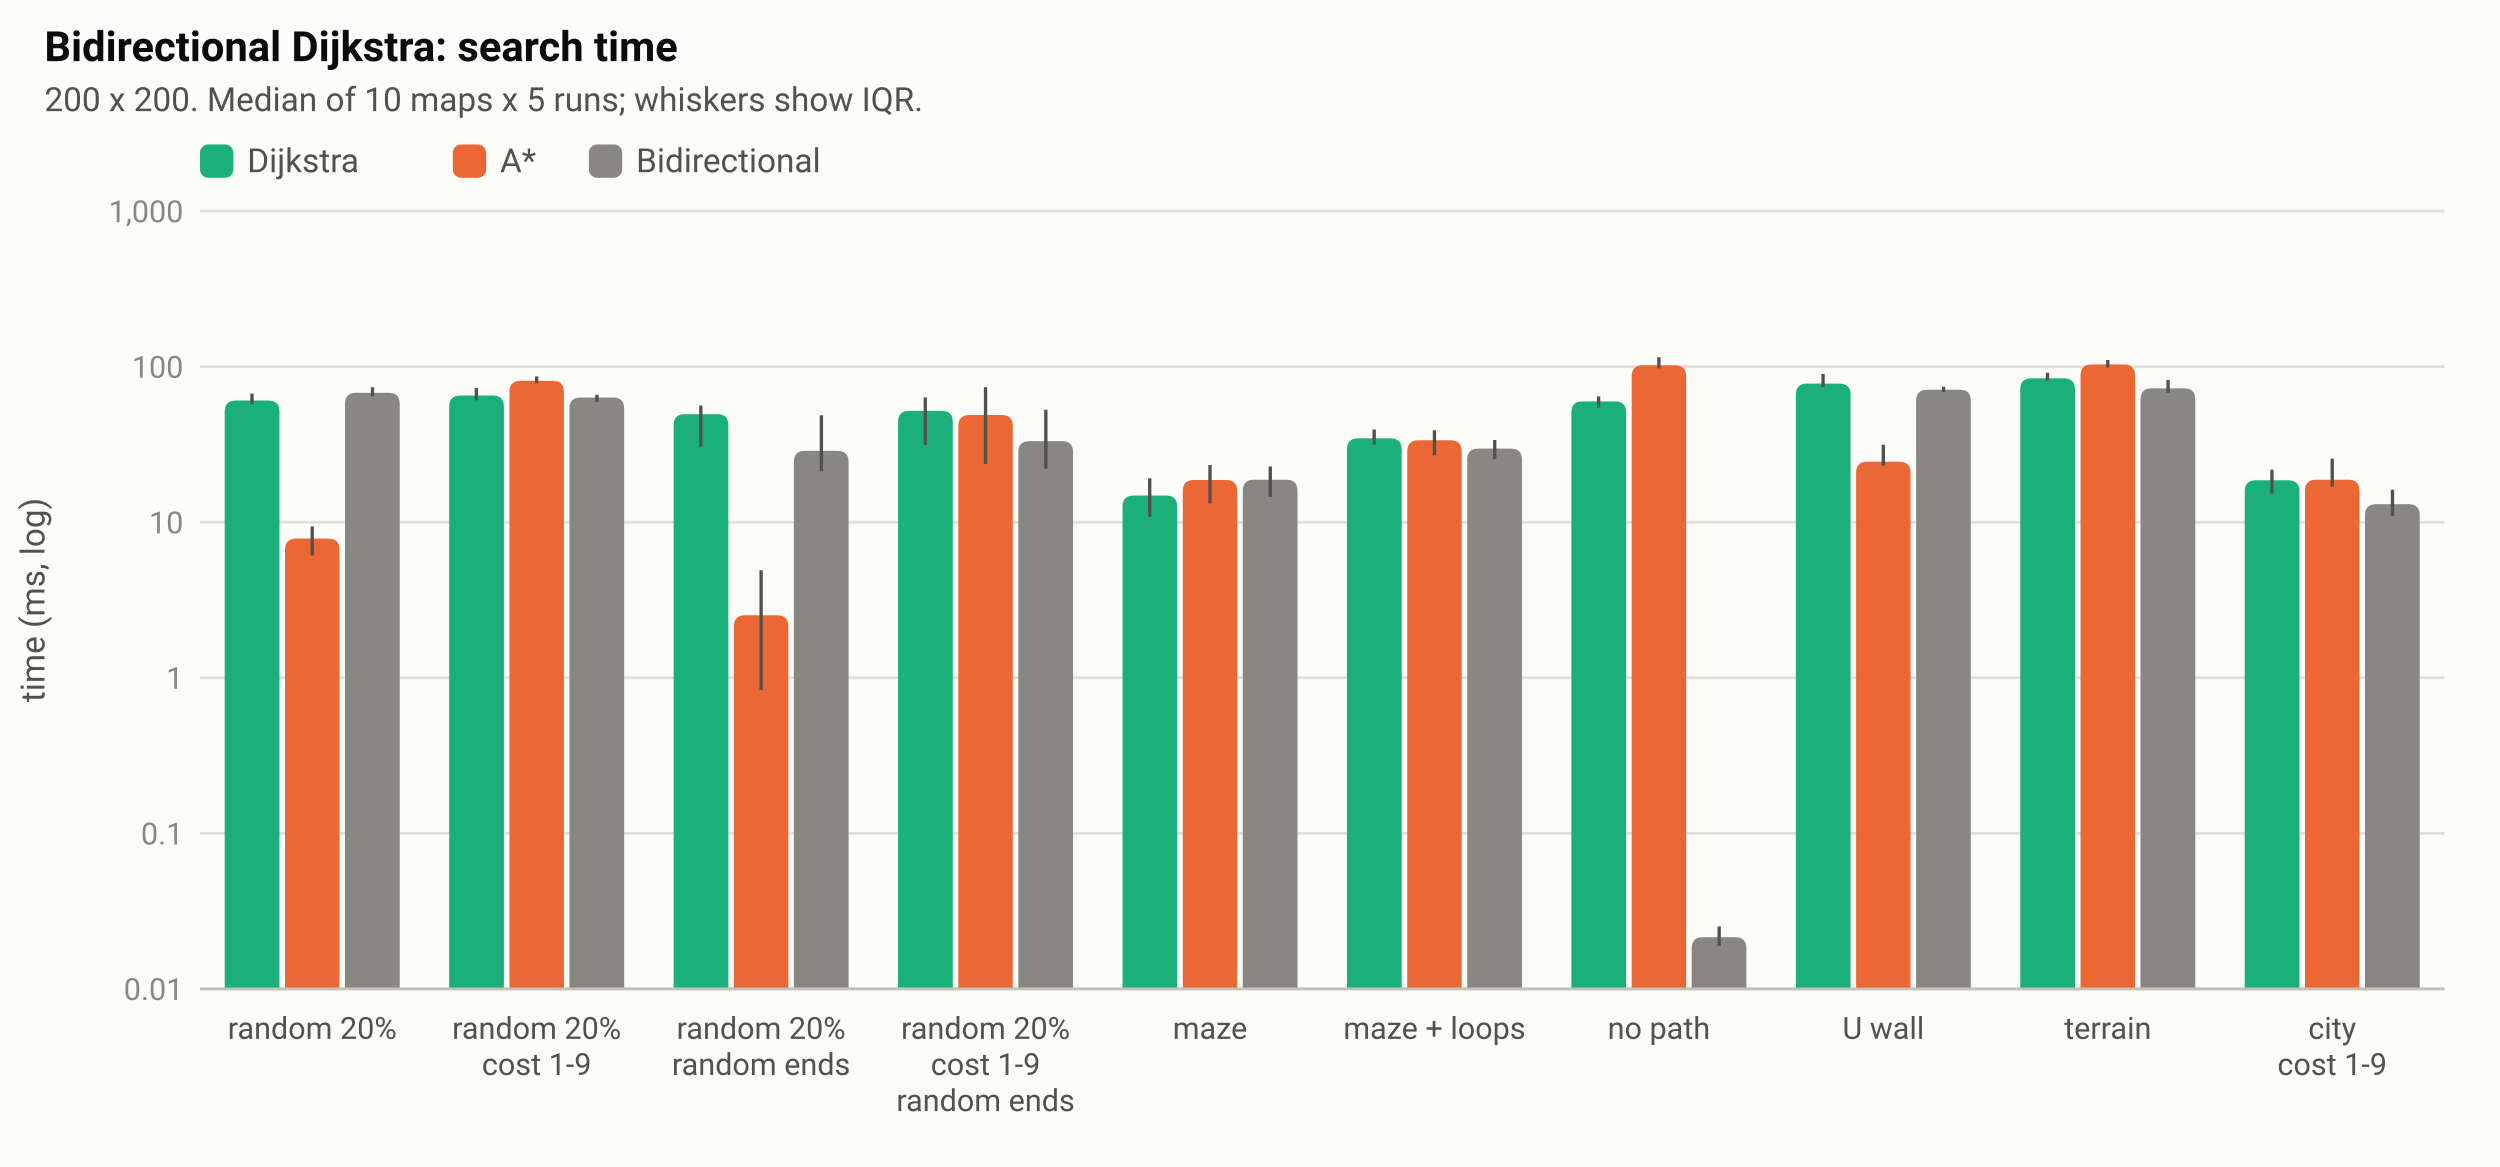
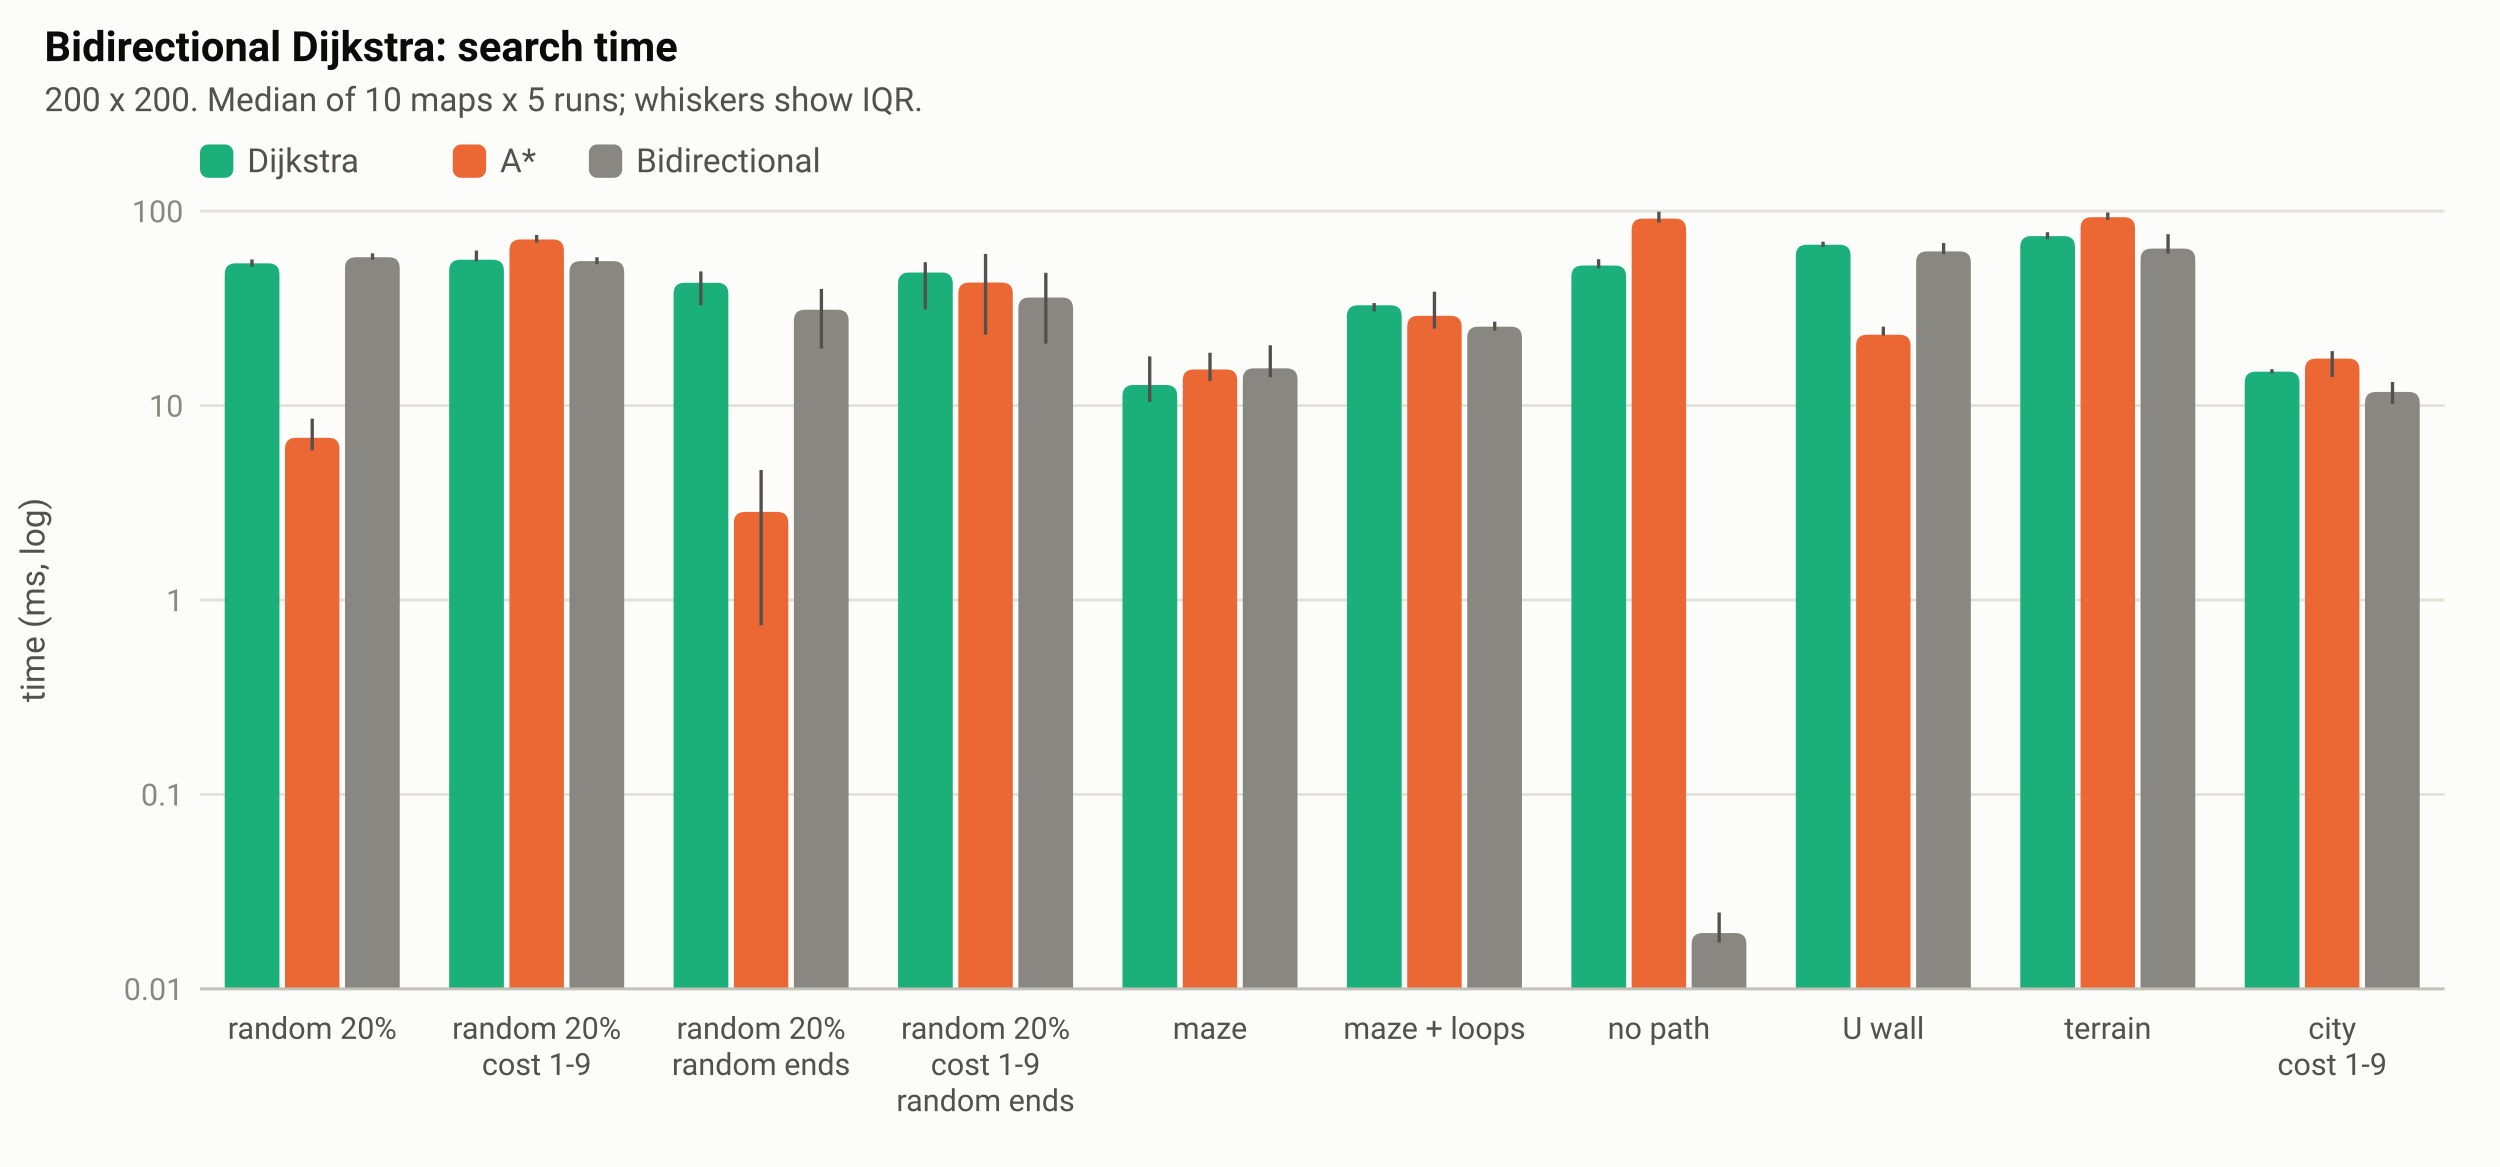
<svg xmlns="http://www.w3.org/2000/svg" width="900" height="420" viewBox="0 0 900 420" font-family="system-ui, -apple-system, 'Segoe UI', Roboto, Helvetica, Arial, sans-serif">
  <rect width="100%" height="100%" fill="#fcfcfb" />
  <text x="16.0" y="22.0" font-size="15" fill="#0b0b0b" text-anchor="start" font-weight="600">Bidirectional Dijkstra: search time</text>
  <text x="16.0" y="40.0" font-size="12" fill="#52514e" text-anchor="start" font-weight="normal">200 x 200. Median of 10 maps x 5 runs; whiskers show IQR.</text>
  <line x1="72" y1="356.0" x2="880" y2="356.0" stroke="#e1e0d9" stroke-width="1" />
  <text x="66.0" y="360.0" font-size="11" fill="#898781" text-anchor="end" font-weight="normal">0.01</text>
-   <line x1="72" y1="300.0" x2="880" y2="300.0" stroke="#e1e0d9" stroke-width="1" />
-   <text x="66.0" y="304.0" font-size="11" fill="#898781" text-anchor="end" font-weight="normal">0.1</text>
-   <line x1="72" y1="244.0" x2="880" y2="244.0" stroke="#e1e0d9" stroke-width="1" />
-   <text x="66.0" y="248.0" font-size="11" fill="#898781" text-anchor="end" font-weight="normal">1</text>
-   <line x1="72" y1="188.0" x2="880" y2="188.0" stroke="#e1e0d9" stroke-width="1" />
-   <text x="66.0" y="192.0" font-size="11" fill="#898781" text-anchor="end" font-weight="normal">10</text>
-   <line x1="72" y1="132.0" x2="880" y2="132.0" stroke="#e1e0d9" stroke-width="1" />
-   <text x="66.0" y="136.0" font-size="11" fill="#898781" text-anchor="end" font-weight="normal">100</text>
+   <line x1="72" y1="286.0" x2="880" y2="286.0" stroke="#e1e0d9" stroke-width="1" />
+   <text x="66.0" y="290.0" font-size="11" fill="#898781" text-anchor="end" font-weight="normal">0.1</text>
+   <line x1="72" y1="216.0" x2="880" y2="216.0" stroke="#e1e0d9" stroke-width="1" />
+   <text x="66.0" y="220.0" font-size="11" fill="#898781" text-anchor="end" font-weight="normal">1</text>
+   <line x1="72" y1="146.0" x2="880" y2="146.0" stroke="#e1e0d9" stroke-width="1" />
+   <text x="66.0" y="150.0" font-size="11" fill="#898781" text-anchor="end" font-weight="normal">10</text>
  <line x1="72" y1="76.0" x2="880" y2="76.0" stroke="#e1e0d9" stroke-width="1" />
-   <text x="66.0" y="80.0" font-size="11" fill="#898781" text-anchor="end" font-weight="normal">1,000</text>
+   <text x="66.0" y="80.0" font-size="11" fill="#898781" text-anchor="end" font-weight="normal">100</text>
  <text x="16.0" y="216.0" font-size="12" fill="#52514e" text-anchor="middle" font-weight="normal" transform="rotate(-90 16.0 216.0)">time (ms, log)</text>
-   <path d="M80.9,356.0 L80.9,148.2 Q80.9,144.2 84.9,144.2 L96.6,144.2 Q100.6,144.2 100.6,148.2 L100.6,356.0 Z" fill="#1baf7a" />
-   <line x1="90.7" y1="145.5" x2="90.7" y2="141.7" stroke="#52514e" stroke-width="1.2" />
-   <path d="M102.6,356.0 L102.6,197.9 Q102.6,193.9 106.6,193.9 L118.2,193.9 Q122.2,193.9 122.2,197.9 L122.2,356.0 Z" fill="#eb6834" />
-   <line x1="112.4" y1="200.0" x2="112.4" y2="189.5" stroke="#52514e" stroke-width="1.2" />
-   <path d="M124.2,356.0 L124.2,145.4 Q124.2,141.4 128.2,141.4 L139.9,141.4 Q143.9,141.4 143.9,145.4 L143.9,356.0 Z" fill="#898781" />
-   <line x1="134.1" y1="142.6" x2="134.1" y2="139.4" stroke="#52514e" stroke-width="1.2" />
+   <path d="M80.9,356.0 L80.9,98.8 Q80.9,94.8 84.9,94.8 L96.6,94.8 Q100.6,94.8 100.6,98.8 L100.6,356.0 Z" fill="#1baf7a" />
+   <line x1="90.7" y1="96.1" x2="90.7" y2="93.4" stroke="#52514e" stroke-width="1.2" />
+   <path d="M102.6,356.0 L102.6,161.6 Q102.6,157.6 106.6,157.6 L118.2,157.6 Q122.2,157.6 122.2,161.6 L122.2,356.0 Z" fill="#eb6834" />
+   <line x1="112.4" y1="162.1" x2="112.4" y2="150.7" stroke="#52514e" stroke-width="1.2" />
+   <path d="M124.2,356.0 L124.2,96.6 Q124.2,92.6 128.2,92.6 L139.9,92.6 Q143.9,92.6 143.9,96.6 L143.9,356.0 Z" fill="#898781" />
+   <line x1="134.1" y1="93.5" x2="134.1" y2="91.2" stroke="#52514e" stroke-width="1.2" />
  <text x="112.4" y="374.0" font-size="11" fill="#52514e" text-anchor="middle" font-weight="normal">random 20%</text>
-   <path d="M161.7,356.0 L161.7,146.4 Q161.7,142.4 165.7,142.4 L177.4,142.4 Q181.4,142.4 181.4,146.4 L181.4,356.0 Z" fill="#1baf7a" />
-   <line x1="171.5" y1="144.1" x2="171.5" y2="139.7" stroke="#52514e" stroke-width="1.2" />
-   <path d="M183.4,356.0 L183.4,141.1 Q183.4,137.1 187.4,137.1 L199.0,137.1 Q203.0,137.1 203.0,141.1 L203.0,356.0 Z" fill="#eb6834" />
-   <line x1="193.2" y1="138.0" x2="193.2" y2="135.5" stroke="#52514e" stroke-width="1.2" />
-   <path d="M205.0,356.0 L205.0,147.1 Q205.0,143.1 209.0,143.1 L220.7,143.1 Q224.7,143.1 224.7,147.1 L224.7,356.0 Z" fill="#898781" />
-   <line x1="214.9" y1="144.7" x2="214.9" y2="142.1" stroke="#52514e" stroke-width="1.2" />
+   <path d="M161.7,356.0 L161.7,97.5 Q161.7,93.5 165.7,93.5 L177.4,93.5 Q181.4,93.5 181.4,97.5 L181.4,356.0 Z" fill="#1baf7a" />
+   <line x1="171.5" y1="94.1" x2="171.5" y2="90.2" stroke="#52514e" stroke-width="1.2" />
+   <path d="M183.4,356.0 L183.4,90.2 Q183.4,86.2 187.4,86.2 L199.0,86.2 Q203.0,86.2 203.0,90.2 L203.0,356.0 Z" fill="#eb6834" />
+   <line x1="193.2" y1="87.3" x2="193.2" y2="84.6" stroke="#52514e" stroke-width="1.2" />
+   <path d="M205.0,356.0 L205.0,98.0 Q205.0,94.0 209.0,94.0 L220.7,94.0 Q224.7,94.0 224.7,98.0 L224.7,356.0 Z" fill="#898781" />
+   <line x1="214.9" y1="95.1" x2="214.9" y2="92.6" stroke="#52514e" stroke-width="1.2" />
  <text x="193.2" y="374.0" font-size="11" fill="#52514e" text-anchor="middle" font-weight="normal">random 20%</text>
  <text x="193.2" y="387.0" font-size="11" fill="#52514e" text-anchor="middle" font-weight="normal">cost 1-9</text>
-   <path d="M242.5,356.0 L242.5,153.1 Q242.5,149.1 246.5,149.1 L258.2,149.1 Q262.2,149.1 262.2,153.1 L262.2,356.0 Z" fill="#1baf7a" />
-   <line x1="252.3" y1="160.8" x2="252.3" y2="146.0" stroke="#52514e" stroke-width="1.2" />
-   <path d="M264.2,356.0 L264.2,225.5 Q264.2,221.5 268.2,221.5 L279.8,221.5 Q283.8,221.5 283.8,225.5 L283.8,356.0 Z" fill="#eb6834" />
-   <line x1="274.0" y1="248.4" x2="274.0" y2="205.3" stroke="#52514e" stroke-width="1.2" />
-   <path d="M285.8,356.0 L285.8,166.3 Q285.8,162.3 289.8,162.3 L301.5,162.3 Q305.5,162.3 305.5,166.3 L305.5,356.0 Z" fill="#898781" />
-   <line x1="295.7" y1="169.7" x2="295.7" y2="149.5" stroke="#52514e" stroke-width="1.2" />
+   <path d="M242.5,356.0 L242.5,105.8 Q242.5,101.8 246.5,101.8 L258.2,101.8 Q262.2,101.8 262.2,105.8 L262.2,356.0 Z" fill="#1baf7a" />
+   <line x1="252.3" y1="109.9" x2="252.3" y2="97.7" stroke="#52514e" stroke-width="1.2" />
+   <path d="M264.2,356.0 L264.2,188.3 Q264.2,184.3 268.2,184.3 L279.8,184.3 Q283.8,184.3 283.8,188.3 L283.8,356.0 Z" fill="#eb6834" />
+   <line x1="274.0" y1="225.1" x2="274.0" y2="169.2" stroke="#52514e" stroke-width="1.2" />
+   <path d="M285.8,356.0 L285.8,115.5 Q285.8,111.5 289.8,111.5 L301.5,111.5 Q305.5,111.5 305.5,115.5 L305.5,356.0 Z" fill="#898781" />
+   <line x1="295.7" y1="125.5" x2="295.7" y2="104.0" stroke="#52514e" stroke-width="1.2" />
  <text x="274.0" y="374.0" font-size="11" fill="#52514e" text-anchor="middle" font-weight="normal">random 20%</text>
  <text x="274.0" y="387.0" font-size="11" fill="#52514e" text-anchor="middle" font-weight="normal">random ends</text>
-   <path d="M323.3,356.0 L323.3,151.9 Q323.3,147.9 327.3,147.9 L339.0,147.9 Q343.0,147.9 343.0,151.9 L343.0,356.0 Z" fill="#1baf7a" />
-   <line x1="333.1" y1="160.2" x2="333.1" y2="143.1" stroke="#52514e" stroke-width="1.2" />
-   <path d="M345.0,356.0 L345.0,153.4 Q345.0,149.4 349.0,149.4 L360.6,149.4 Q364.6,149.4 364.6,153.4 L364.6,356.0 Z" fill="#eb6834" />
-   <line x1="354.8" y1="167.0" x2="354.8" y2="139.4" stroke="#52514e" stroke-width="1.2" />
-   <path d="M366.6,356.0 L366.6,162.8 Q366.6,158.8 370.6,158.8 L382.3,158.8 Q386.3,158.8 386.3,162.8 L386.3,356.0 Z" fill="#898781" />
-   <line x1="376.5" y1="168.7" x2="376.5" y2="147.5" stroke="#52514e" stroke-width="1.2" />
+   <path d="M323.3,356.0 L323.3,102.1 Q323.3,98.1 327.3,98.1 L339.0,98.1 Q343.0,98.1 343.0,102.1 L343.0,356.0 Z" fill="#1baf7a" />
+   <line x1="333.1" y1="111.4" x2="333.1" y2="94.4" stroke="#52514e" stroke-width="1.2" />
+   <path d="M345.0,356.0 L345.0,105.7 Q345.0,101.7 349.0,101.7 L360.6,101.7 Q364.6,101.7 364.6,105.7 L364.6,356.0 Z" fill="#eb6834" />
+   <line x1="354.8" y1="120.5" x2="354.8" y2="91.4" stroke="#52514e" stroke-width="1.2" />
+   <path d="M366.6,356.0 L366.6,111.1 Q366.6,107.1 370.6,107.1 L382.3,107.1 Q386.3,107.1 386.3,111.1 L386.3,356.0 Z" fill="#898781" />
+   <line x1="376.5" y1="123.7" x2="376.5" y2="98.2" stroke="#52514e" stroke-width="1.2" />
  <text x="354.8" y="374.0" font-size="11" fill="#52514e" text-anchor="middle" font-weight="normal">random 20%</text>
  <text x="354.8" y="387.0" font-size="11" fill="#52514e" text-anchor="middle" font-weight="normal">cost 1-9</text>
  <text x="354.8" y="400.0" font-size="11" fill="#52514e" text-anchor="middle" font-weight="normal">random ends</text>
-   <path d="M404.1,356.0 L404.1,182.4 Q404.1,178.4 408.1,178.4 L419.8,178.4 Q423.8,178.4 423.8,182.4 L423.8,356.0 Z" fill="#1baf7a" />
-   <line x1="413.9" y1="186.1" x2="413.9" y2="172.2" stroke="#52514e" stroke-width="1.2" />
-   <path d="M425.8,356.0 L425.8,176.8 Q425.8,172.8 429.8,172.8 L441.4,172.8 Q445.4,172.8 445.4,176.8 L445.4,356.0 Z" fill="#eb6834" />
-   <line x1="435.6" y1="181.2" x2="435.6" y2="167.4" stroke="#52514e" stroke-width="1.2" />
-   <path d="M447.4,356.0 L447.4,176.7 Q447.4,172.7 451.4,172.7 L463.1,172.7 Q467.1,172.7 467.1,176.7 L467.1,356.0 Z" fill="#898781" />
-   <line x1="457.3" y1="178.9" x2="457.3" y2="167.9" stroke="#52514e" stroke-width="1.2" />
+   <path d="M404.1,356.0 L404.1,142.6 Q404.1,138.6 408.1,138.6 L419.8,138.6 Q423.8,138.6 423.8,142.6 L423.8,356.0 Z" fill="#1baf7a" />
+   <line x1="413.9" y1="144.7" x2="413.9" y2="128.3" stroke="#52514e" stroke-width="1.2" />
+   <path d="M425.8,356.0 L425.8,137.0 Q425.8,133.0 429.8,133.0 L441.4,133.0 Q445.4,133.0 445.4,137.0 L445.4,356.0 Z" fill="#eb6834" />
+   <line x1="435.6" y1="137.2" x2="435.6" y2="127.0" stroke="#52514e" stroke-width="1.2" />
+   <path d="M447.4,356.0 L447.4,136.6 Q447.4,132.6 451.4,132.6 L463.1,132.6 Q467.1,132.6 467.1,136.6 L467.1,356.0 Z" fill="#898781" />
+   <line x1="457.3" y1="135.8" x2="457.3" y2="124.3" stroke="#52514e" stroke-width="1.2" />
  <text x="435.6" y="374.0" font-size="11" fill="#52514e" text-anchor="middle" font-weight="normal">maze</text>
-   <path d="M484.9,356.0 L484.9,161.8 Q484.9,157.8 488.9,157.8 L500.6,157.8 Q504.6,157.8 504.6,161.8 L504.6,356.0 Z" fill="#1baf7a" />
-   <line x1="494.7" y1="160.0" x2="494.7" y2="154.6" stroke="#52514e" stroke-width="1.2" />
-   <path d="M506.6,356.0 L506.6,162.5 Q506.6,158.5 510.6,158.5 L522.2,158.5 Q526.2,158.5 526.2,162.5 L526.2,356.0 Z" fill="#eb6834" />
-   <line x1="516.4" y1="163.9" x2="516.4" y2="154.9" stroke="#52514e" stroke-width="1.2" />
-   <path d="M528.2,356.0 L528.2,165.5 Q528.2,161.5 532.2,161.5 L543.9,161.5 Q547.9,161.5 547.9,165.5 L547.9,356.0 Z" fill="#898781" />
-   <line x1="538.1" y1="165.2" x2="538.1" y2="158.4" stroke="#52514e" stroke-width="1.2" />
+   <path d="M484.9,356.0 L484.9,113.9 Q484.9,109.9 488.9,109.9 L500.6,109.9 Q504.6,109.9 504.6,113.9 L504.6,356.0 Z" fill="#1baf7a" />
+   <line x1="494.7" y1="112.1" x2="494.7" y2="109.1" stroke="#52514e" stroke-width="1.2" />
+   <path d="M506.6,356.0 L506.6,117.7 Q506.6,113.7 510.6,113.7 L522.2,113.7 Q526.2,113.7 526.2,117.7 L526.2,356.0 Z" fill="#eb6834" />
+   <line x1="516.4" y1="118.3" x2="516.4" y2="105.0" stroke="#52514e" stroke-width="1.2" />
+   <path d="M528.2,356.0 L528.2,121.6 Q528.2,117.6 532.2,117.6 L543.9,117.6 Q547.9,117.6 547.9,121.6 L547.9,356.0 Z" fill="#898781" />
+   <line x1="538.1" y1="119.0" x2="538.1" y2="115.8" stroke="#52514e" stroke-width="1.2" />
  <text x="516.4" y="374.0" font-size="11" fill="#52514e" text-anchor="middle" font-weight="normal">maze + loops</text>
-   <path d="M565.7,356.0 L565.7,148.5 Q565.7,144.5 569.7,144.5 L581.4,144.5 Q585.4,144.5 585.4,148.5 L585.4,356.0 Z" fill="#1baf7a" />
-   <line x1="575.5" y1="146.7" x2="575.5" y2="142.7" stroke="#52514e" stroke-width="1.2" />
-   <path d="M587.4,356.0 L587.4,135.5 Q587.4,131.5 591.4,131.5 L603.0,131.5 Q607.0,131.5 607.0,135.5 L607.0,356.0 Z" fill="#eb6834" />
-   <line x1="597.2" y1="132.6" x2="597.2" y2="128.6" stroke="#52514e" stroke-width="1.2" />
-   <path d="M609.0,356.0 L609.0,341.4 Q609.0,337.4 613.0,337.4 L624.7,337.4 Q628.7,337.4 628.7,341.4 L628.7,356.0 Z" fill="#898781" />
-   <line x1="618.9" y1="340.5" x2="618.9" y2="333.5" stroke="#52514e" stroke-width="1.2" />
+   <path d="M565.7,356.0 L565.7,99.6 Q565.7,95.6 569.7,95.6 L581.4,95.6 Q585.4,95.6 585.4,99.6 L585.4,356.0 Z" fill="#1baf7a" />
+   <line x1="575.5" y1="96.6" x2="575.5" y2="93.3" stroke="#52514e" stroke-width="1.2" />
+   <path d="M587.4,356.0 L587.4,82.7 Q587.4,78.7 591.4,78.7 L603.0,78.7 Q607.0,78.7 607.0,82.7 L607.0,356.0 Z" fill="#eb6834" />
+   <line x1="597.2" y1="80.1" x2="597.2" y2="76.2" stroke="#52514e" stroke-width="1.2" />
+   <path d="M609.0,356.0 L609.0,339.9 Q609.0,335.9 613.0,335.9 L624.7,335.9 Q628.7,335.9 628.7,339.9 L628.7,356.0 Z" fill="#898781" />
+   <line x1="618.9" y1="339.3" x2="618.9" y2="328.5" stroke="#52514e" stroke-width="1.2" />
  <text x="597.2" y="374.0" font-size="11" fill="#52514e" text-anchor="middle" font-weight="normal">no path</text>
-   <path d="M646.5,356.0 L646.5,142.1 Q646.5,138.1 650.5,138.1 L662.2,138.1 Q666.2,138.1 666.2,142.1 L666.2,356.0 Z" fill="#1baf7a" />
-   <line x1="656.3" y1="139.4" x2="656.3" y2="134.6" stroke="#52514e" stroke-width="1.2" />
-   <path d="M668.2,356.0 L668.2,170.2 Q668.2,166.2 672.2,166.2 L683.8,166.2 Q687.8,166.2 687.8,170.2 L687.8,356.0 Z" fill="#eb6834" />
-   <line x1="678.0" y1="167.6" x2="678.0" y2="160.1" stroke="#52514e" stroke-width="1.2" />
-   <path d="M689.8,356.0 L689.8,144.3 Q689.8,140.3 693.8,140.3 L705.5,140.3 Q709.5,140.3 709.5,144.3 L709.5,356.0 Z" fill="#898781" />
-   <line x1="699.7" y1="141.1" x2="699.7" y2="139.2" stroke="#52514e" stroke-width="1.2" />
+   <path d="M646.5,356.0 L646.5,92.1 Q646.5,88.1 650.5,88.1 L662.2,88.1 Q666.2,88.1 666.2,92.1 L666.2,356.0 Z" fill="#1baf7a" />
+   <line x1="656.3" y1="88.9" x2="656.3" y2="87.0" stroke="#52514e" stroke-width="1.2" />
+   <path d="M668.2,356.0 L668.2,124.5 Q668.2,120.5 672.2,120.5 L683.8,120.5 Q687.8,120.5 687.8,124.5 L687.8,356.0 Z" fill="#eb6834" />
+   <line x1="678.0" y1="120.8" x2="678.0" y2="117.6" stroke="#52514e" stroke-width="1.2" />
+   <path d="M689.8,356.0 L689.8,94.5 Q689.8,90.5 693.8,90.5 L705.5,90.5 Q709.5,90.5 709.5,94.5 L709.5,356.0 Z" fill="#898781" />
+   <line x1="699.7" y1="91.5" x2="699.7" y2="87.5" stroke="#52514e" stroke-width="1.2" />
  <text x="678.0" y="374.0" font-size="11" fill="#52514e" text-anchor="middle" font-weight="normal">U wall</text>
-   <path d="M727.3,356.0 L727.3,140.2 Q727.3,136.2 731.3,136.2 L743.0,136.2 Q747.0,136.2 747.0,140.2 L747.0,356.0 Z" fill="#1baf7a" />
-   <line x1="737.1" y1="137.0" x2="737.1" y2="134.2" stroke="#52514e" stroke-width="1.2" />
-   <path d="M749.0,356.0 L749.0,135.2 Q749.0,131.2 753.0,131.2 L764.6,131.2 Q768.6,131.2 768.6,135.2 L768.6,356.0 Z" fill="#eb6834" />
-   <line x1="758.8" y1="132.3" x2="758.8" y2="129.6" stroke="#52514e" stroke-width="1.2" />
-   <path d="M770.6,356.0 L770.6,143.8 Q770.6,139.8 774.6,139.8 L786.3,139.8 Q790.3,139.8 790.3,143.8 L790.3,356.0 Z" fill="#898781" />
-   <line x1="780.5" y1="141.4" x2="780.5" y2="136.8" stroke="#52514e" stroke-width="1.2" />
+   <path d="M727.3,356.0 L727.3,89.0 Q727.3,85.0 731.3,85.0 L743.0,85.0 Q747.0,85.0 747.0,89.0 L747.0,356.0 Z" fill="#1baf7a" />
+   <line x1="737.1" y1="86.1" x2="737.1" y2="83.6" stroke="#52514e" stroke-width="1.2" />
+   <path d="M749.0,356.0 L749.0,82.2 Q749.0,78.2 753.0,78.2 L764.6,78.2 Q768.6,78.2 768.6,82.2 L768.6,356.0 Z" fill="#eb6834" />
+   <line x1="758.8" y1="79.2" x2="758.8" y2="76.5" stroke="#52514e" stroke-width="1.2" />
+   <path d="M770.6,356.0 L770.6,93.5 Q770.6,89.5 774.6,89.5 L786.3,89.5 Q790.3,89.5 790.3,93.5 L790.3,356.0 Z" fill="#898781" />
+   <line x1="780.5" y1="91.3" x2="780.5" y2="84.3" stroke="#52514e" stroke-width="1.2" />
  <text x="758.8" y="374.0" font-size="11" fill="#52514e" text-anchor="middle" font-weight="normal">terrain</text>
-   <path d="M808.1,356.0 L808.1,176.9 Q808.1,172.9 812.1,172.9 L823.8,172.9 Q827.8,172.9 827.8,176.9 L827.8,356.0 Z" fill="#1baf7a" />
-   <line x1="817.9" y1="177.7" x2="817.9" y2="169.1" stroke="#52514e" stroke-width="1.2" />
-   <path d="M829.8,356.0 L829.8,176.7 Q829.8,172.7 833.8,172.7 L845.4,172.7 Q849.4,172.7 849.4,176.7 L849.4,356.0 Z" fill="#eb6834" />
-   <line x1="839.6" y1="175.2" x2="839.6" y2="165.1" stroke="#52514e" stroke-width="1.2" />
-   <path d="M851.4,356.0 L851.4,185.5 Q851.4,181.5 855.4,181.5 L867.1,181.5 Q871.1,181.5 871.1,185.5 L871.1,356.0 Z" fill="#898781" />
-   <line x1="861.3" y1="185.7" x2="861.3" y2="176.3" stroke="#52514e" stroke-width="1.2" />
+   <path d="M808.1,356.0 L808.1,137.8 Q808.1,133.8 812.1,133.8 L823.8,133.8 Q827.8,133.8 827.8,137.8 L827.8,356.0 Z" fill="#1baf7a" />
+   <line x1="817.9" y1="134.4" x2="817.9" y2="132.9" stroke="#52514e" stroke-width="1.2" />
+   <path d="M829.8,356.0 L829.8,133.1 Q829.8,129.1 833.8,129.1 L845.4,129.1 Q849.4,129.1 849.4,133.1 L849.4,356.0 Z" fill="#eb6834" />
+   <line x1="839.6" y1="135.7" x2="839.6" y2="126.4" stroke="#52514e" stroke-width="1.2" />
+   <path d="M851.4,356.0 L851.4,145.1 Q851.4,141.1 855.4,141.1 L867.1,141.1 Q871.1,141.1 871.1,145.1 L871.1,356.0 Z" fill="#898781" />
+   <line x1="861.3" y1="145.4" x2="861.3" y2="137.5" stroke="#52514e" stroke-width="1.2" />
  <text x="839.6" y="374.0" font-size="11" fill="#52514e" text-anchor="middle" font-weight="normal">city</text>
  <text x="839.6" y="387.0" font-size="11" fill="#52514e" text-anchor="middle" font-weight="normal">cost 1-9</text>
  <line x1="72" y1="356" x2="880" y2="356" stroke="#c3c2b7" stroke-width="1" />
  <rect x="72" y="52" width="12" height="12" rx="3" fill="#1baf7a" />
  <text x="89.0" y="62.0" font-size="12" fill="#52514e" text-anchor="start" font-weight="normal">Dijkstra</text>
  <rect x="163" y="52" width="12" height="12" rx="3" fill="#eb6834" />
  <text x="180.0" y="62.0" font-size="12" fill="#52514e" text-anchor="start" font-weight="normal">A*</text>
  <rect x="212" y="52" width="12" height="12" rx="3" fill="#898781" />
  <text x="229.0" y="62.0" font-size="12" fill="#52514e" text-anchor="start" font-weight="normal">Bidirectional</text>
</svg>
